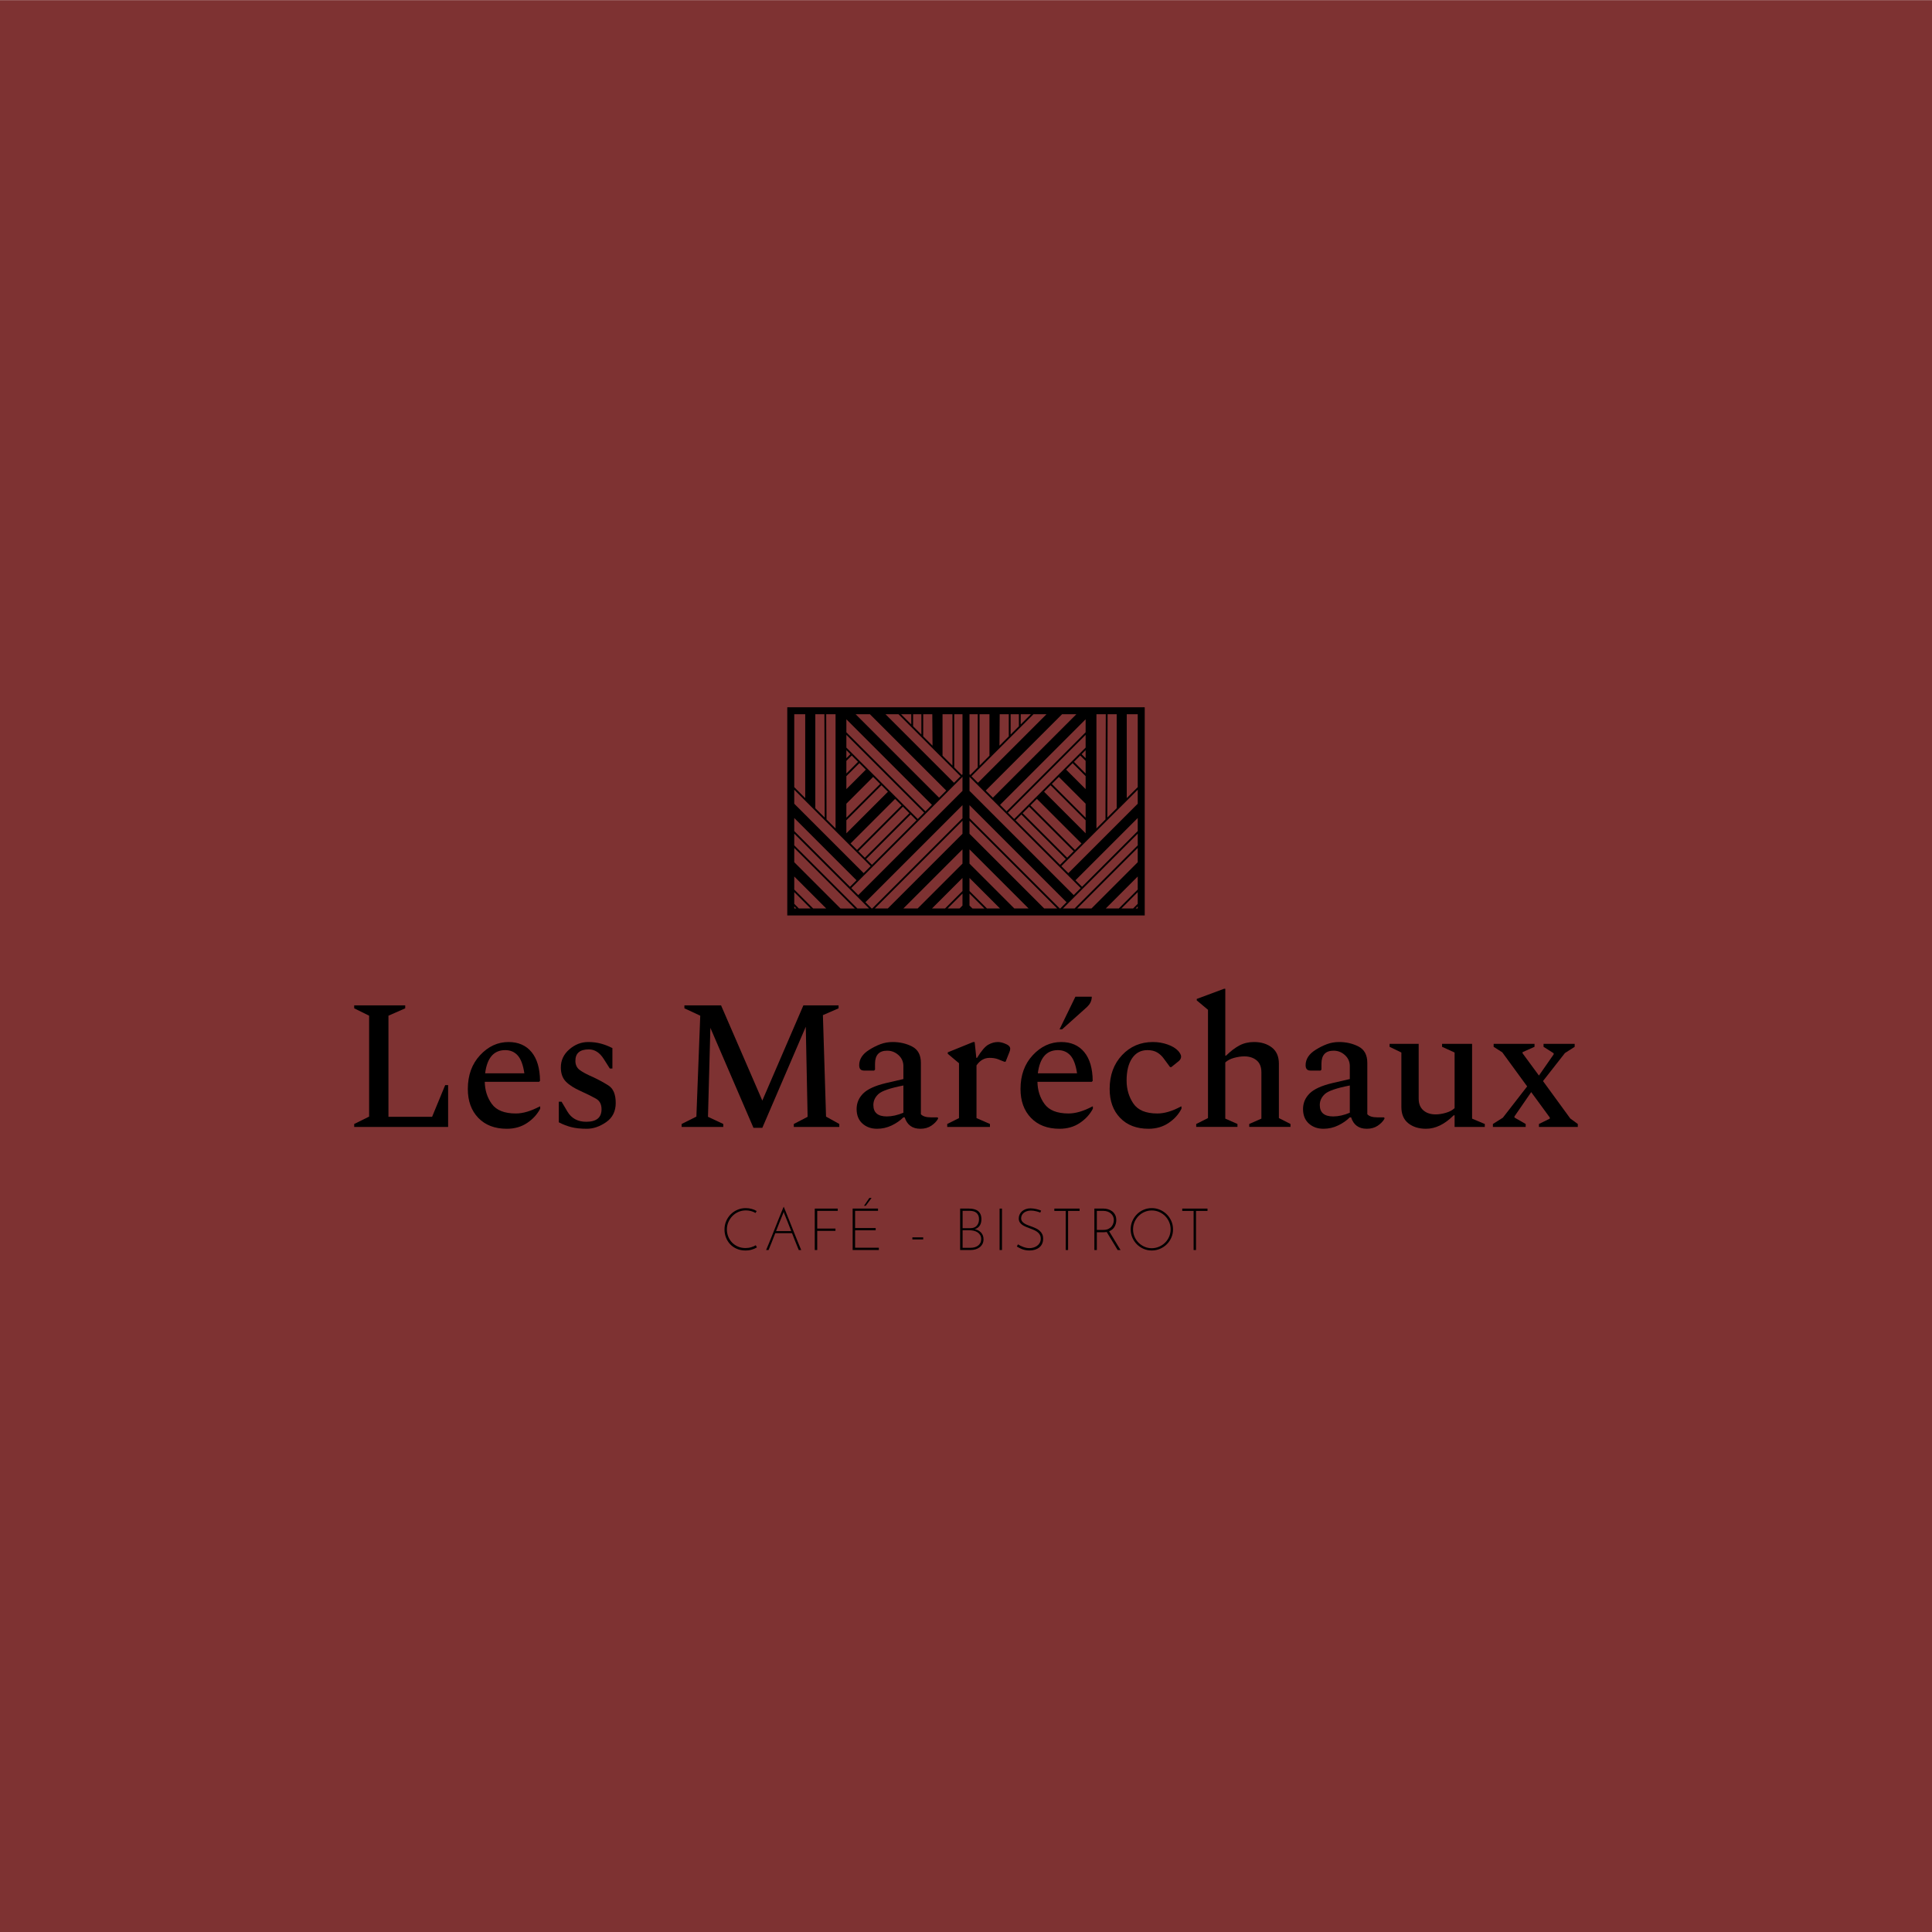
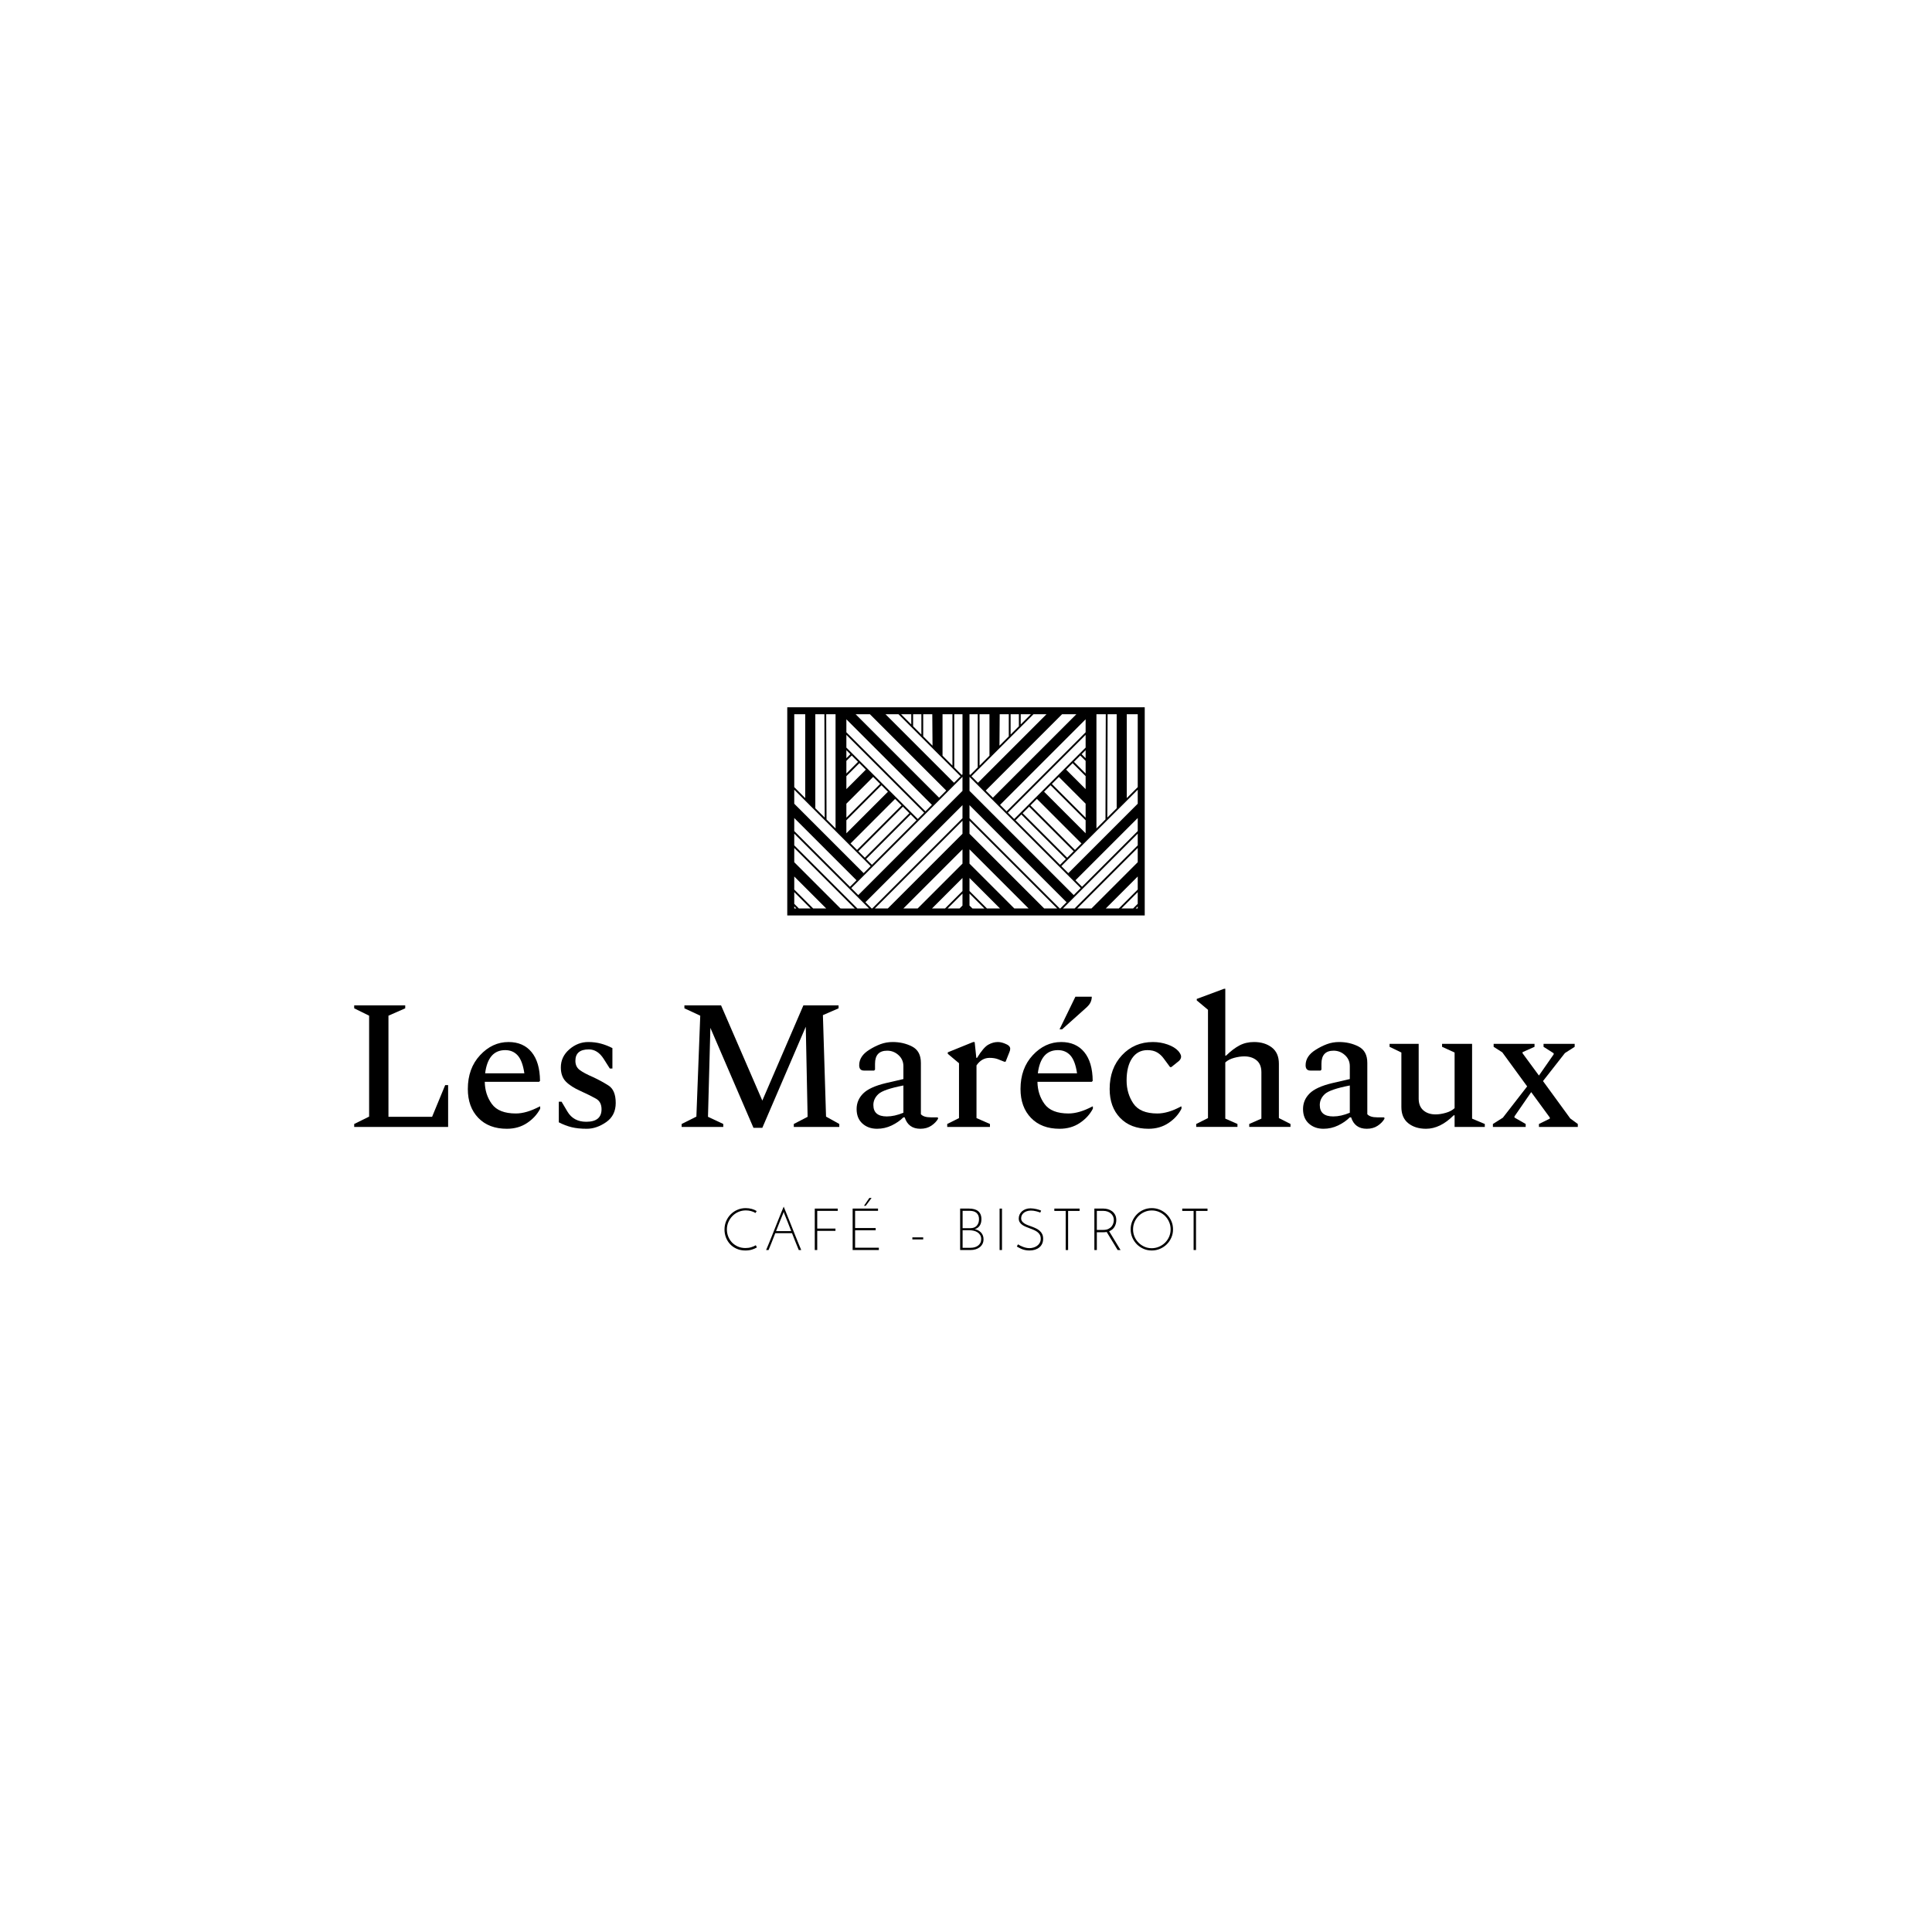
<svg xmlns="http://www.w3.org/2000/svg" version="1.1" id="Layer_1" x="0px" y="0px" width="600" height="600" viewBox="0 0 600 600" enable-background="new 0 0 542 386" xml:space="preserve">
  <defs id="defs60" />
-   <g id="Layer_1_1_" transform="matrix(1.11096,0,0,1.5543,0,0.04027433)">
-     <rect x="0" width="542" height="386" id="rect2" y="0" style="fill:#7e3232;fill-opacity:1" />
-   </g>
+   <g id="Layer_1_1_" transform="matrix(1.11096,0,0,1.5543,0,0.04027433)" />
  <g id="Layer_3" display="none" style="display:none" transform="translate(0,214)" />
  <g id="Layer_2" transform="translate(0,214)" />
  <polygon points="108.118,236.732 108.118,235.944 112.112,233.971 112.112,206.946 108.118,204.973 108.118,204.184 121.779,204.184 121.779,204.973 117.291,206.946 117.291,234.021 128.978,234.021 132.48,225.538 133.269,225.538 133.269,236.732 " id="polygon7" style="fill:#000000;fill-opacity:1" transform="matrix(1.15976,0,0,1.15976,-15.39093,75.42349)" />
  <path d="m 157.413,350.55 c -3.737,0 -6.691,-1.125 -8.865,-3.375 -2.172,-2.249 -3.26,-5.243 -3.26,-8.979 0,-4.271 1.266,-7.769 3.804,-10.496 2.535,-2.727 5.48,-4.089 8.836,-4.089 3.051,0 5.433,1.039 7.15,3.117 1.715,2.078 2.592,5.06 2.63,8.95 l -0.286,0.286 h -16.872 c 0.038,2.631 0.772,4.929 2.202,6.891 1.43,1.965 3.918,2.946 7.464,2.946 2.172,0 4.632,-0.724 7.378,-2.173 h 0.17 v 0.688 c -0.915,1.754 -2.268,3.23 -4.06,4.431 -1.793,1.2 -3.888,1.802 -6.292,1.802 m -0.515,-24.425 c -3.547,0 -5.625,2.403 -6.234,7.208 h 12.182 c -0.38,-2.592 -1.067,-4.442 -2.059,-5.548 -0.992,-1.104 -2.288,-1.66 -3.89,-1.66" id="path9" style="fill:#000000;stroke-width:1.16;fill-opacity:1" />
  <path d="m 182.237,350.549 c -1.83,0 -3.404,-0.162 -4.719,-0.486 -1.315,-0.322 -2.641,-0.829 -3.974,-1.516 v -6.405 h 0.857 l 1.83,3.088 c 1.258,2.098 3.203,3.146 5.835,3.146 3.164,0 4.747,-1.297 4.747,-3.89 0,-1.525 -0.564,-2.612 -1.687,-3.261 -1.125,-0.648 -2.736,-1.449 -4.833,-2.402 -1.983,-0.877 -3.498,-1.849 -4.547,-2.918 -1.048,-1.067 -1.573,-2.535 -1.573,-4.404 0,-2.211 0.877,-4.079 2.63,-5.605 1.755,-1.524 3.719,-2.288 5.893,-2.288 1.372,0 2.667,0.162 3.888,0.486 1.221,0.324 2.422,0.792 3.605,1.401 v 6.35 h -0.8 l -1.888,-2.972 c -1.26,-1.984 -2.802,-2.975 -4.633,-2.975 -2.783,0 -4.175,1.183 -4.175,3.547 0,1.221 0.438,2.164 1.316,2.831 0.876,0.667 2.287,1.421 4.232,2.259 1.639,0.764 3.211,1.62 4.719,2.574 1.505,0.953 2.258,2.766 2.258,5.433 0,2.594 -0.992,4.575 -2.974,5.951 -1.982,1.37 -3.985,2.056 -6.005,2.056" id="path11" style="fill:#000000;stroke-width:1.16;fill-opacity:1" />
  <polygon points="238.017,236.732 225.835,236.732 225.835,235.944 229.534,234.021 229.041,209.904 217.404,236.979 215.034,236.979 203.495,210.201 202.854,234.021 206.948,235.944 206.948,236.732 195.802,236.732 195.802,235.944 199.747,233.971 200.782,206.946 196.541,204.973 196.541,204.184 206.356,204.184 217.404,229.681 228.401,204.184 237.821,204.184 237.821,204.973 233.627,206.798 234.467,233.971 238.017,235.944 " id="polygon13" style="fill:#000000;fill-opacity:1" transform="matrix(1.15976,0,0,1.15976,-15.39093,75.42349)" />
  <path d="m 272.376,350.549 c -1.83,0 -3.346,-0.543 -4.547,-1.628 -1.2,-1.087 -1.8,-2.584 -1.8,-4.491 0,-1.866 0.676,-3.479 2.03,-4.833 1.353,-1.353 3.708,-2.432 7.064,-3.232 l 5.433,-1.257 v -4.005 c 0,-1.372 -0.506,-2.516 -1.517,-3.432 -1.01,-0.915 -2.183,-1.373 -3.516,-1.373 -2.518,0 -3.775,1.355 -3.775,4.061 v 1.83 l -0.286,0.285 h -3.146 c -0.992,0 -1.486,-0.553 -1.486,-1.658 0,-1.908 1.047,-3.507 3.145,-4.805 1.144,-0.724 2.307,-1.306 3.489,-1.744 1.182,-0.438 2.44,-0.658 3.776,-0.658 2.211,0 4.222,0.466 6.033,1.402 1.81,0.935 2.717,2.622 2.717,5.061 v 15.957 c 0.572,0.648 1.6,0.972 3.088,0.972 h 2.002 l 0.23,0.115 v 0.343 c -0.458,0.803 -1.155,1.517 -2.089,2.146 -0.935,0.629 -2.068,0.943 -3.403,0.943 -2.48,0 -4.1,-1.181 -4.862,-3.547 h -0.4 c -0.992,0.992 -2.202,1.831 -3.632,2.519 -1.43,0.684 -2.946,1.028 -4.547,1.028 m -1.144,-7.378 c 0,2.365 1.392,3.548 4.175,3.548 1.602,0 3.317,-0.382 5.148,-1.145 v -8.465 c -4.118,0.8 -6.701,1.689 -7.751,2.659 -1.048,0.972 -1.573,2.106 -1.573,3.403" id="path15" style="fill:#000000;stroke-width:1.16;fill-opacity:1" />
  <path d="m 294.168,349.976 v -0.914 l 3.66,-1.831 v -17.042 l -3.489,-2.919 v -0.458 l 7.893,-3.202 h 0.458 l 0.514,4.917 h 0.228 c 1.335,-2.173 2.498,-3.537 3.49,-4.089 0.992,-0.553 1.982,-0.828 2.975,-0.828 0.647,0 1.352,0.152 2.115,0.457 1.142,0.42 1.715,0.953 1.715,1.602 0,0.343 -0.075,0.687 -0.228,1.03 l -1.2,3.032 h -0.401 l -2.001,-0.799 c -0.725,-0.268 -1.583,-0.402 -2.575,-0.402 -1.64,0 -2.993,0.782 -4.061,2.344 v 16.357 l 4.175,1.831 v 0.914 h -13.269 z" id="path17" style="fill:#000000;stroke-width:1.16;fill-opacity:1" />
  <path d="m 329.054,350.549 c -3.738,0 -6.692,-1.124 -8.866,-3.373 -2.172,-2.25 -3.259,-5.243 -3.259,-8.979 0,-4.273 1.266,-7.77 3.802,-10.497 2.538,-2.727 5.482,-4.089 8.836,-4.089 3.051,0 5.436,1.039 7.15,3.117 1.716,2.078 2.593,5.061 2.631,8.952 l -0.285,0.286 h -16.873 c 0.037,2.63 0.772,4.929 2.201,6.89 1.431,1.965 3.918,2.946 7.465,2.946 2.172,0 4.632,-0.724 7.377,-2.173 h 0.172 v 0.687 c -0.915,1.756 -2.268,3.231 -4.06,4.433 -1.791,1.199 -3.888,1.8 -6.291,1.8 m -0.514,-24.423 c -3.548,0 -5.626,2.404 -6.234,7.208 h 12.182 c -0.382,-2.592 -1.067,-4.442 -2.059,-5.548 -0.992,-1.105 -2.288,-1.66 -3.89,-1.66 m 0.514,-6.461 4.919,-10.124 h 5.091 c 0,0.608 -0.133,1.202 -0.401,1.771 -0.266,0.572 -0.799,1.202 -1.602,1.888 l -7.207,6.463 h -0.8 z" id="path19" style="fill:#000000;stroke-width:1.16;fill-opacity:1" />
  <path d="m 356.68,350.549 c -3.697,0 -6.635,-1.124 -8.808,-3.374 -2.173,-2.249 -3.26,-5.243 -3.26,-8.978 0,-4.273 1.277,-7.77 3.832,-10.497 2.555,-2.727 5.757,-4.089 9.61,-4.089 1.6,0 3.124,0.257 4.574,0.772 1.449,0.514 2.554,1.192 3.317,2.03 0.572,0.687 0.858,1.258 0.858,1.715 0,0.496 -0.228,0.953 -0.685,1.375 l -2.346,1.886 h -0.4 l -1.944,-2.631 c -0.573,-0.799 -1.26,-1.439 -2.061,-1.915 -0.8,-0.477 -1.81,-0.717 -3.03,-0.717 -2.021,0 -3.601,0.841 -4.747,2.518 -1.145,1.679 -1.715,3.986 -1.715,6.92 0,2.67 0.695,5.044 2.089,7.122 1.391,2.078 3.878,3.117 7.463,3.117 2.211,0 4.652,-0.724 7.322,-2.173 h 0.17 v 0.687 c -0.878,1.755 -2.213,3.231 -4.005,4.433 -1.791,1.198 -3.869,1.799 -6.233,1.799" id="path21" style="fill:#000000;stroke-width:1.16;fill-opacity:1" />
  <path d="m 371.493,349.976 v -0.914 l 3.659,-1.831 v -33.631 l -3.489,-2.917 v -0.457 l 8.465,-3.148 h 0.4 v 20.762 h 0.228 c 1.449,-1.41 2.841,-2.468 4.177,-3.174 1.333,-0.705 2.838,-1.057 4.517,-1.057 2.212,0 4.052,0.561 5.52,1.686 1.468,1.125 2.202,2.814 2.202,5.061 v 16.872 l 3.602,1.831 v 0.914 h -12.813 v -0.914 l 3.775,-1.66 v -14.412 c 0,-1.64 -0.496,-2.87 -1.486,-3.69 -0.992,-0.82 -2.268,-1.23 -3.833,-1.23 -0.952,0 -2.002,0.153 -3.146,0.458 -1.142,0.307 -2.056,0.782 -2.745,1.43 v 17.444 l 3.776,1.66 v 0.914 h -12.812 z" id="path23" style="fill:#000000;stroke-width:1.16;fill-opacity:1" />
  <path d="m 411.015,350.549 c -1.83,0 -3.346,-0.543 -4.547,-1.628 -1.2,-1.087 -1.8,-2.584 -1.8,-4.491 0,-1.866 0.676,-3.479 2.03,-4.833 1.353,-1.353 3.707,-2.432 7.064,-3.232 l 5.433,-1.257 v -4.005 c 0,-1.372 -0.506,-2.516 -1.517,-3.432 -1.01,-0.915 -2.183,-1.373 -3.516,-1.373 -2.518,0 -3.775,1.355 -3.775,4.061 v 1.83 l -0.286,0.285 h -3.146 c -0.99,0 -1.486,-0.553 -1.486,-1.658 0,-1.908 1.047,-3.507 3.145,-4.805 1.144,-0.724 2.307,-1.306 3.49,-1.744 1.182,-0.438 2.44,-0.658 3.776,-0.658 2.209,0 4.222,0.466 6.033,1.402 1.81,0.935 2.717,2.622 2.717,5.061 v 15.957 c 0.572,0.648 1.6,0.972 3.088,0.972 h 2.002 l 0.23,0.115 v 0.343 c -0.459,0.803 -1.155,1.517 -2.089,2.146 -0.936,0.629 -2.068,0.943 -3.404,0.943 -2.48,0 -4.1,-1.181 -4.861,-3.547 h -0.401 c -0.99,0.992 -2.201,1.831 -3.632,2.519 -1.429,0.684 -2.946,1.028 -4.547,1.028 m -1.144,-7.378 c 0,2.365 1.392,3.548 4.176,3.548 1.602,0 3.316,-0.382 5.147,-1.145 v -8.465 c -4.118,0.8 -6.7,1.689 -7.752,2.659 -1.048,0.972 -1.571,2.106 -1.571,3.403" id="path25" style="fill:#000000;stroke-width:1.16;fill-opacity:1" />
  <path d="m 442.873,350.549 c -2.25,0 -4.088,-0.572 -5.52,-1.715 -1.429,-1.144 -2.143,-2.822 -2.143,-5.033 v -16.931 l -3.663,-1.772 v -0.915 h 9.037 v 16.986 c 0,1.602 0.486,2.823 1.459,3.66 0.972,0.84 2.241,1.258 3.803,1.258 0.953,0 2.003,-0.161 3.146,-0.486 1.145,-0.322 2.059,-0.808 2.746,-1.457 v -17.276 l -3.89,-1.772 v -0.915 h 9.322 v 23.221 l 3.947,1.66 v 0.914 h -9.379 v -3.602 h -0.288 c -2.783,2.785 -5.643,4.176 -8.578,4.176" id="path27" style="fill:#000000;stroke-width:1.16;fill-opacity:1" />
  <polygon points="426.601,215.28 426.601,214.491 434.935,214.491 434.935,215.28 432.32,216.958 426.452,224.453 433.75,234.464 435.772,235.944 435.772,236.732 425.366,236.732 425.366,235.944 428.276,234.514 428.276,234.218 423.296,227.413 418.809,233.922 418.809,234.218 421.816,235.944 421.816,236.732 413.037,236.732 413.037,235.944 415.7,234.267 422.211,225.883 415.553,216.76 413.235,215.28 413.235,214.491 424.184,214.491 424.184,215.28 420.978,216.711 420.978,217.006 425.366,222.974 429.312,217.302 429.312,217.006 " id="polygon29" style="fill:#000000;fill-opacity:1" transform="matrix(1.15976,0,0,1.15976,-15.39093,75.42349)" />
  <g id="g4548" transform="matrix(1.113976,0,0,1.113976,-34.19289,-35.35126)" style="fill:#000000;fill-opacity:1">
    <path style="fill:#000000;stroke-width:1.16;fill-opacity:1" id="path31" d="m 241.71,379.487 c -0.382,0.24 -0.842,0.444 -1.381,0.612 -0.539,0.169 -1.147,0.254 -1.822,0.254 -0.883,0 -1.684,-0.155 -2.402,-0.466 -0.719,-0.311 -1.331,-0.732 -1.839,-1.266 -0.506,-0.533 -0.898,-1.154 -1.176,-1.863 -0.278,-0.707 -0.416,-1.453 -0.416,-2.239 0,-0.848 0.155,-1.636 0.465,-2.36 0.311,-0.725 0.735,-1.357 1.275,-1.896 0.539,-0.539 1.166,-0.961 1.88,-1.266 0.712,-0.305 1.479,-0.457 2.296,-0.457 0.587,0 1.149,0.072 1.683,0.219 0.533,0.147 0.99,0.346 1.372,0.596 -0.065,0.1 -0.114,0.177 -0.147,0.237 -0.033,0.061 -0.093,0.162 -0.179,0.304 -0.382,-0.24 -0.81,-0.42 -1.283,-0.54 -0.475,-0.121 -0.946,-0.179 -1.414,-0.179 -0.731,0 -1.417,0.139 -2.059,0.415 -0.644,0.278 -1.203,0.659 -1.676,1.144 -0.474,0.485 -0.849,1.048 -1.127,1.692 -0.278,0.643 -0.418,1.33 -0.418,2.059 0,0.687 0.123,1.342 0.369,1.968 0.244,0.627 0.593,1.177 1.045,1.653 0.452,0.472 0.996,0.85 1.634,1.134 0.638,0.284 1.343,0.426 2.117,0.426 0.598,0 1.149,-0.079 1.65,-0.238 0.501,-0.158 0.915,-0.34 1.242,-0.546 z" />
    <path style="fill:#000000;stroke-width:1.16;fill-opacity:1" id="path33" d="m 253.378,380.222 c -0.283,-0.685 -0.586,-1.427 -0.908,-2.222 -0.32,-0.796 -0.644,-1.618 -0.971,-2.468 h -4.675 c -0.326,0.85 -0.647,1.672 -0.964,2.468 -0.315,0.796 -0.615,1.537 -0.899,2.222 h -0.685 c 0.228,-0.533 0.475,-1.126 0.743,-1.78 0.267,-0.654 0.544,-1.341 0.833,-2.059 0.289,-0.718 0.58,-1.452 0.874,-2.199 0.293,-0.747 0.586,-1.479 0.874,-2.199 0.289,-0.717 0.567,-1.408 0.834,-2.066 0.266,-0.66 0.514,-1.256 0.743,-1.79 0.218,0.533 0.459,1.13 0.727,1.79 0.267,0.658 0.544,1.349 0.833,2.066 0.289,0.719 0.581,1.452 0.874,2.199 0.295,0.747 0.586,1.48 0.874,2.199 0.289,0.719 0.566,1.404 0.834,2.059 0.266,0.654 0.515,1.247 0.743,1.78 z m -4.363,-10.182 c -0.306,0.719 -0.62,1.496 -0.948,2.329 -0.328,0.835 -0.666,1.692 -1.014,2.576 h 4.216 c -0.337,-0.884 -0.673,-1.741 -1.004,-2.576 -0.333,-0.833 -0.646,-1.61 -0.939,-2.329 l -0.147,-0.473 c -0.022,0.087 -0.049,0.174 -0.082,0.261 -0.033,0.089 -0.059,0.158 -0.081,0.212" />
    <polygon transform="matrix(1.15976,0,0,1.15976,-15.39093,75.42349)" style="fill:#000000;fill-opacity:1" id="polygon35" points="235.593,262.812 235.593,252.85 241.115,252.85 241.115,253.399 236.184,253.399 236.184,257.654 240.567,257.654 240.567,258.205 236.184,258.205 236.184,262.812 " />
    <path style="fill:#000000;stroke-width:1.16;fill-opacity:1" id="path37" d="m 268.397,380.222 v -11.554 h 7.076 v 0.62 h -6.39 v 4.806 h 5.736 v 0.622 h -5.736 v 4.868 h 6.619 v 0.638 z m 3.168,-12.338 c 0.252,-0.361 0.499,-0.721 0.745,-1.087 0.245,-0.365 0.492,-0.727 0.742,-1.088 h 0.62 l -1.617,2.173 H 271.565 Z" />
    <rect style="fill:#000000;stroke-width:1.16;fill-opacity:1" id="rect39" height="0.572" width="3.022" y="376.693" x="285.047" />
    <path style="fill:#000000;stroke-width:1.16;fill-opacity:1" id="path41" d="m 298.365,380.222 v -11.554 h 2.485 c 0.51,0 0.981,0.054 1.406,0.165 0.424,0.109 0.786,0.28 1.087,0.514 0.299,0.234 0.533,0.539 0.703,0.915 0.168,0.376 0.253,0.832 0.253,1.365 0,0.315 -0.033,0.618 -0.099,0.906 -0.064,0.29 -0.17,0.556 -0.318,0.803 -0.147,0.245 -0.341,0.459 -0.58,0.645 -0.24,0.184 -0.529,0.326 -0.866,0.423 0.315,0.066 0.62,0.172 0.915,0.319 0.296,0.147 0.557,0.335 0.786,0.564 0.227,0.228 0.409,0.504 0.546,0.826 0.137,0.32 0.204,0.689 0.204,1.102 0,0.502 -0.101,0.941 -0.3,1.316 -0.203,0.376 -0.47,0.689 -0.803,0.939 -0.332,0.252 -0.712,0.441 -1.142,0.564 -0.43,0.125 -0.873,0.188 -1.333,0.188 h -2.945 z m 0.688,-10.933 v 4.837 h 2.173 c 0.786,0 1.38,-0.233 1.79,-0.702 0.411,-0.469 0.612,-1.068 0.612,-1.798 0,-0.414 -0.064,-0.768 -0.196,-1.062 -0.13,-0.295 -0.31,-0.537 -0.538,-0.727 -0.23,-0.19 -0.506,-0.329 -0.825,-0.415 -0.324,-0.088 -0.674,-0.132 -1.055,-0.132 h -1.961 z m 0,5.425 v 4.886 h 2.206 c 0.404,0 0.785,-0.049 1.145,-0.147 0.358,-0.099 0.676,-0.247 0.946,-0.45 0.271,-0.202 0.487,-0.455 0.647,-0.76 0.157,-0.305 0.237,-0.656 0.237,-1.062 0,-0.435 -0.093,-0.808 -0.277,-1.119 -0.187,-0.31 -0.431,-0.566 -0.735,-0.768 -0.307,-0.202 -0.655,-0.349 -1.047,-0.442 -0.391,-0.092 -0.794,-0.138 -1.21,-0.138 z" />
    <rect style="fill:#000000;stroke-width:1.16;fill-opacity:1" id="rect43" height="11.554" width="0.669" y="368.669" x="309.364" />
    <path style="fill:#000000;stroke-width:1.16;fill-opacity:1" id="path45" d="m 320.95,369.241 -0.246,0.539 c -0.337,-0.14 -0.743,-0.269 -1.218,-0.384 -0.473,-0.115 -0.938,-0.17 -1.396,-0.17 -0.413,0 -0.79,0.057 -1.127,0.17 -0.337,0.114 -0.625,0.267 -0.858,0.458 -0.234,0.191 -0.413,0.414 -0.54,0.67 -0.124,0.256 -0.188,0.531 -0.188,0.826 0,0.349 0.088,0.643 0.262,0.883 0.174,0.239 0.407,0.447 0.697,0.62 0.288,0.174 0.615,0.329 0.979,0.465 0.366,0.137 0.741,0.275 1.128,0.416 0.386,0.141 0.762,0.303 1.128,0.482 0.364,0.179 0.691,0.398 0.98,0.653 0.289,0.255 0.521,0.56 0.695,0.916 0.174,0.353 0.263,0.786 0.263,1.298 0,0.502 -0.09,0.953 -0.27,1.358 -0.179,0.401 -0.438,0.745 -0.776,1.028 -0.337,0.284 -0.741,0.502 -1.21,0.654 -0.469,0.152 -0.99,0.228 -1.568,0.228 -0.459,0 -0.874,-0.044 -1.25,-0.131 -0.377,-0.085 -0.712,-0.193 -1.006,-0.318 -0.295,-0.125 -0.547,-0.249 -0.76,-0.376 -0.213,-0.124 -0.379,-0.22 -0.499,-0.286 l 0.327,-0.603 c 0.173,0.119 0.384,0.242 0.63,0.365 0.245,0.125 0.506,0.24 0.783,0.343 0.28,0.104 0.571,0.188 0.874,0.255 0.305,0.065 0.611,0.097 0.915,0.097 0.349,0 0.709,-0.051 1.08,-0.157 0.369,-0.103 0.707,-0.262 1.012,-0.472 0.306,-0.213 0.557,-0.485 0.752,-0.818 0.196,-0.333 0.295,-0.727 0.295,-1.185 0,-0.435 -0.087,-0.805 -0.261,-1.111 -0.175,-0.305 -0.408,-0.562 -0.697,-0.776 -0.288,-0.213 -0.615,-0.398 -0.98,-0.556 -0.364,-0.159 -0.74,-0.308 -1.127,-0.45 -0.386,-0.141 -0.762,-0.289 -1.128,-0.442 -0.364,-0.153 -0.692,-0.332 -0.981,-0.539 -0.289,-0.208 -0.521,-0.451 -0.694,-0.735 -0.175,-0.283 -0.263,-0.632 -0.263,-1.046 0,-0.382 0.08,-0.743 0.237,-1.087 0.158,-0.342 0.382,-0.644 0.67,-0.899 0.289,-0.255 0.634,-0.457 1.038,-0.604 0.405,-0.146 0.849,-0.219 1.34,-0.219 0.251,0 0.516,0.019 0.794,0.057 0.276,0.038 0.552,0.087 0.825,0.147 0.271,0.06 0.525,0.128 0.758,0.204 0.234,0.076 0.428,0.153 0.581,0.228" />
    <polygon transform="matrix(1.15976,0,0,1.15976,-15.39093,75.42349)" style="fill:#000000;fill-opacity:1" id="polygon47" points="295.912,262.812 295.912,253.413 293.18,253.413 293.18,252.85 299.252,252.85 299.252,253.413 296.49,253.413 296.49,262.812 " />
    <path style="fill:#000000;stroke-width:1.16;fill-opacity:1" id="path49" d="m 335.787,380.222 v -11.554 h 2.567 c 0.404,0 0.813,0.06 1.234,0.18 0.419,0.121 0.799,0.308 1.144,0.564 0.343,0.256 0.622,0.589 0.841,0.996 0.218,0.411 0.327,0.901 0.327,1.479 0,0.643 -0.159,1.25 -0.473,1.822 -0.317,0.571 -0.822,0.999 -1.522,1.282 0.075,0.121 0.203,0.325 0.376,0.614 0.175,0.289 0.371,0.611 0.589,0.972 0.218,0.36 0.448,0.739 0.688,1.135 0.239,0.4 0.464,0.771 0.677,1.12 0.212,0.35 0.395,0.648 0.547,0.898 0.152,0.252 0.256,0.415 0.311,0.491 h -0.816 c -0.043,-0.065 -0.132,-0.212 -0.269,-0.441 -0.137,-0.228 -0.3,-0.501 -0.489,-0.818 -0.191,-0.314 -0.399,-0.654 -0.622,-1.022 -0.224,-0.364 -0.441,-0.721 -0.654,-1.07 -0.213,-0.347 -0.408,-0.671 -0.589,-0.972 -0.177,-0.299 -0.322,-0.536 -0.433,-0.711 -0.153,0.022 -0.307,0.041 -0.464,0.058 -0.16,0.017 -0.324,0.024 -0.5,0.024 h -1.781 v 4.952 h -0.688 z m 0.687,-5.605 h 1.799 c 0.578,0 1.057,-0.095 1.437,-0.285 0.382,-0.19 0.685,-0.428 0.907,-0.71 0.224,-0.284 0.378,-0.587 0.466,-0.908 0.087,-0.32 0.131,-0.612 0.131,-0.874 0,-0.348 -0.071,-0.675 -0.206,-0.98 -0.135,-0.306 -0.332,-0.571 -0.588,-0.8 -0.255,-0.23 -0.564,-0.411 -0.924,-0.549 -0.358,-0.136 -0.762,-0.204 -1.208,-0.204 h -1.814 v 5.311 z" />
    <path style="fill:#000000;stroke-width:1.16;fill-opacity:1" id="path51" d="m 345.904,374.454 c 0,-0.816 0.155,-1.582 0.464,-2.295 0.312,-0.712 0.729,-1.338 1.258,-1.88 0.529,-0.539 1.149,-0.964 1.864,-1.275 0.713,-0.31 1.478,-0.465 2.295,-0.465 0.818,0 1.585,0.157 2.304,0.465 0.72,0.311 1.349,0.735 1.887,1.275 0.539,0.542 0.964,1.168 1.276,1.88 0.312,0.713 0.465,1.479 0.465,2.295 0,0.816 -0.154,1.583 -0.465,2.295 -0.312,0.713 -0.736,1.337 -1.276,1.871 -0.538,0.535 -1.167,0.956 -1.887,1.266 -0.719,0.312 -1.487,0.466 -2.304,0.466 -0.816,0 -1.581,-0.155 -2.295,-0.466 -0.714,-0.311 -1.335,-0.732 -1.864,-1.266 -0.529,-0.533 -0.946,-1.157 -1.258,-1.871 -0.31,-0.712 -0.464,-1.479 -0.464,-2.295 m 0.668,0.016 c 0,0.719 0.137,1.398 0.411,2.035 0.273,0.637 0.645,1.192 1.119,1.668 0.474,0.475 1.024,0.849 1.65,1.127 0.626,0.278 1.299,0.416 2.018,0.416 0.72,0 1.399,-0.139 2.042,-0.416 0.645,-0.277 1.204,-0.652 1.684,-1.127 0.479,-0.474 0.858,-1.031 1.135,-1.668 0.277,-0.638 0.415,-1.321 0.415,-2.052 0,-0.719 -0.138,-1.4 -0.415,-2.042 -0.277,-0.644 -0.654,-1.202 -1.128,-1.676 -0.474,-0.473 -1.03,-0.849 -1.667,-1.126 -0.638,-0.278 -1.315,-0.418 -2.034,-0.418 -0.719,0 -1.398,0.139 -2.035,0.418 -0.639,0.276 -1.192,0.655 -1.668,1.135 -0.476,0.48 -0.845,1.039 -1.119,1.674 -0.271,0.638 -0.408,1.322 -0.408,2.052" />
    <polygon transform="matrix(1.15976,0,0,1.15976,-15.39093,75.42349)" style="fill:#000000;fill-opacity:1" id="polygon53" points="326.657,262.812 326.657,253.413 323.925,253.413 323.925,252.85 329.997,252.85 329.997,253.413 327.235,253.413 327.235,262.812 " />
  </g>
  <path d="M 355.507,256.717 V 219.647 h -54.43 -2.156 -54.429 v 37.071 l -0.003,0.003 0.003,0.005 v 27.583 h 54.429 2.156 54.43 v -27.583 l 0.005,-0.005 z m -62.796,-34.902 h 3.077 v 15.948 l -3.077,-3.078 z m -6.002,0 h 2.822 l 0.073,9.763 -2.895,-2.895 z m -3.136,0 h 2.57 v 6.303 l -2.57,-2.571 z m -0.567,0 v 3.167 l -3.166,-3.167 z m -3.966,0 19.259,19.258 -2.018,2.018 -21.276,-21.276 z m -8.876,0 23.696,23.696 -2.217,2.217 -25.914,-25.914 z m -7.315,0 h 0.017 l -0.017,0.035 z m 0,1.571 26.568,26.568 -2.017,2.017 -24.551,-24.551 z m 0,4.837 24.149,24.15 -1.972,1.972 -22.177,-22.177 z m 17.546,22.301 2.021,2.021 -13.834,13.831 -2.019,-2.02 z m -14.231,13.432 -2.018,-2.018 13.831,-13.832 2.019,2.019 z m 16.652,-11.012 1.806,1.806 -13.834,13.832 -1.805,-1.806 z m -19.966,-19.966 1.243,1.243 -1.243,1.243 z m 0,3.313 0.002,0.002 1.656,-1.657 1.961,1.961 -3.62,3.621 z m 0,4.755 4.034,-4.035 2.01,2.01 -6.044,6.046 z m 0,8.552 8.31,-8.311 2.173,2.173 -10.483,10.484 z m 0,5.155 10.887,-10.889 2.017,2.016 -12.903,12.903 z m -3.361,-32.94 v 35.468 l -2.804,-2.804 -0.097,-32.663 z m -6.285,0 h 2.818 l 0.095,32.095 -2.913,-2.911 z m -6.541,0 h 3.405 v 26.048 l -3.405,-3.407 z m 0,23.441 23.726,23.726 -2.176,2.176 -21.551,-21.551 z m 0,8.788 19.332,19.333 -2.026,2.026 -17.306,-17.308 z m 0,28.094 v -0.644 l 0.644,0.644 z m 1.445,0 -1.445,-1.445 v -3.636 l 5.08,5.081 z m 4.435,0 -5.88,-5.88 v -4.051 l 9.931,9.931 z m 8.487,0 -14.367,-14.367 v -4.438 l 18.804,18.806 z m 5.242,0 -19.609,-19.609 v -3.634 l 23.243,23.243 z m 32.637,0 h -0.109 l 0.109,-0.11 z m 0,-0.909 -0.91,0.909 h -3.711 l 4.622,-4.622 z m 0,-4.513 -5.422,5.422 h -4.052 l 9.474,-9.474 z m 0,-8.503 -13.925,13.925 h -4.436 l 18.361,-18.36 z m 0,-9.276 -23.201,23.201 h -4.036 l 27.237,-27.236 z m 0,-4.835 -28.036,28.036 h -0.167 l -1.943,-1.943 30.146,-30.146 z m 0,-8.487 -32.363,32.363 -2.177,-2.176 34.54,-34.539 z m 0,-5.15 -0.21,0.209 -2.346,-2.345 v -16.513 h 2.556 z m 45.069,-18.649 h 2.817 v 29.184 l -2.911,2.911 z m -3.468,0 h 2.902 l -0.096,32.663 -2.805,2.804 z m -3.359,0 v 0.035 l -0.019,-0.035 z m -19.566,30.731 2.019,-2.021 13.834,13.832 -2.02,2.02 z m 13.432,14.231 -1.807,1.806 -13.831,-13.832 1.805,-1.806 z m -11.012,-16.652 2.016,-2.019 13.834,13.832 -2.017,2.018 z m 4.242,-4.245 2.015,-2.016 10.889,10.889 v 4.03 z m 2.42,-2.419 2.172,-2.173 8.311,8.311 v 4.347 z m 4.437,-4.44 2.011,-2.01 4.035,4.035 v 4.021 z m 2.426,-2.424 1.96,-1.961 1.657,1.657 0.002,-0.002 v 3.927 z m 2.376,-2.376 1.242,-1.243 v 2.487 z m -20.934,20.123 -1.972,-1.972 24.149,-24.15 v 3.944 z m -2.375,-2.374 -2.016,-2.017 26.568,-26.568 v 4.034 z m 21.671,-30.156 -25.914,25.914 -2.217,-2.217 23.695,-23.696 z m -9.275,0 -21.277,21.276 -2.017,-2.018 19.257,-19.258 z m -8.004,0 h 3.167 l -3.167,3.167 z m -3.136,0 h 2.571 v 3.732 l -2.571,2.571 z m -3.388,0 h 2.823 v 6.868 l -2.894,2.895 z m -6.256,0 h 3.077 v 12.87 l -3.077,3.078 z m -3.122,0 h 2.555 v 16.513 l -2.344,2.345 -0.211,-0.209 z m 0,19.448 34.539,34.539 -2.176,2.176 -32.363,-32.363 z m 0,40.875 v -0.11 l 0.111,0.11 z m 0.909,0 -0.909,-0.909 v -3.712 l 4.623,4.622 z m 4.513,0 -5.422,-5.422 v -4.052 l 9.474,9.474 z m 8.503,0 -13.925,-13.925 v -4.435 l 18.36,18.36 z m 9.276,0 -23.201,-23.201 v -4.035 l 27.237,27.236 z m 4.835,0 -28.036,-28.036 v -4.052 l 30.146,30.146 -1.941,1.943 z m 24.21,0 h -0.645 l 0.645,-0.644 z m 0,-1.445 -1.443,1.445 h -3.637 l 5.08,-5.081 z m 0,-4.435 -5.879,5.88 h -4.051 l 9.93,-9.931 z m 0,-8.487 -14.367,14.367 h -4.438 l 18.806,-18.806 z m 0,-5.242 -19.608,19.609 h -3.635 l 23.243,-23.243 z m 0,-4.434 -17.307,17.308 -2.026,-2.026 19.333,-19.333 z m 0,-8.487 -21.551,21.551 -2.176,-2.176 23.726,-23.726 z m 0,-5.152 -3.406,3.407 v -26.048 h 3.406 z" id="path55" style="fill:#000000;stroke-width:1.16;fill-opacity:1" />
</svg>
